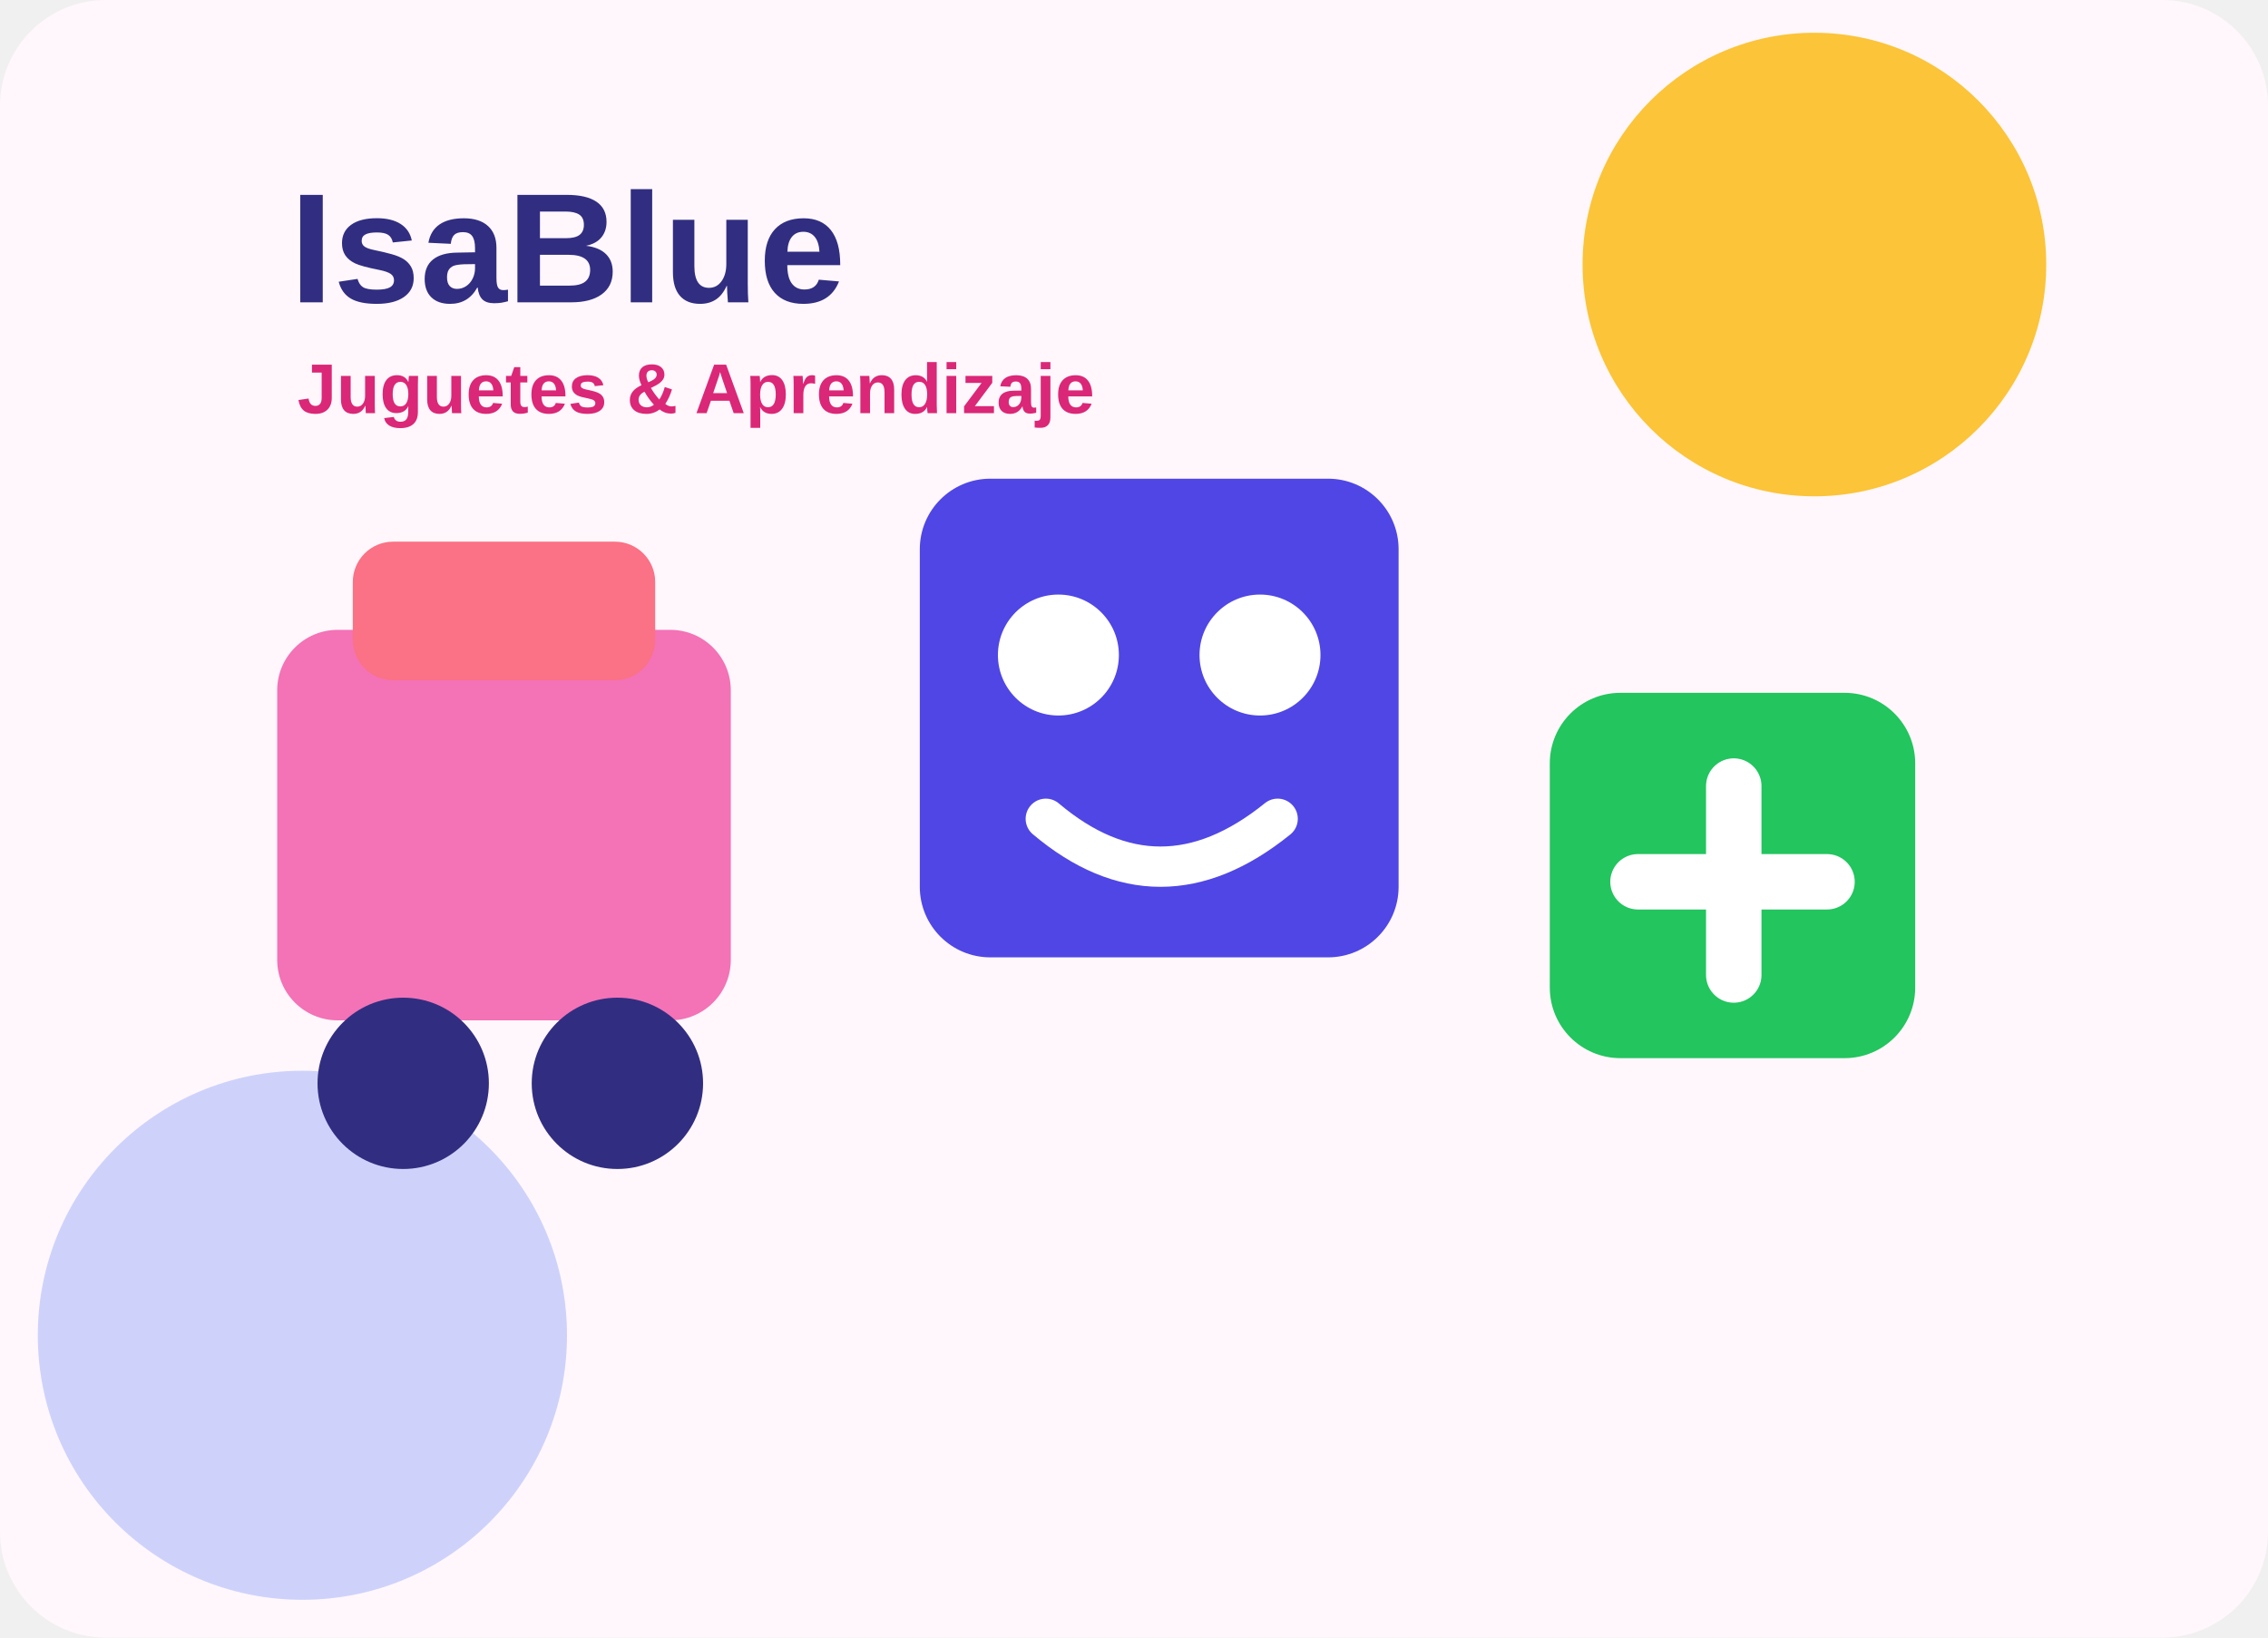
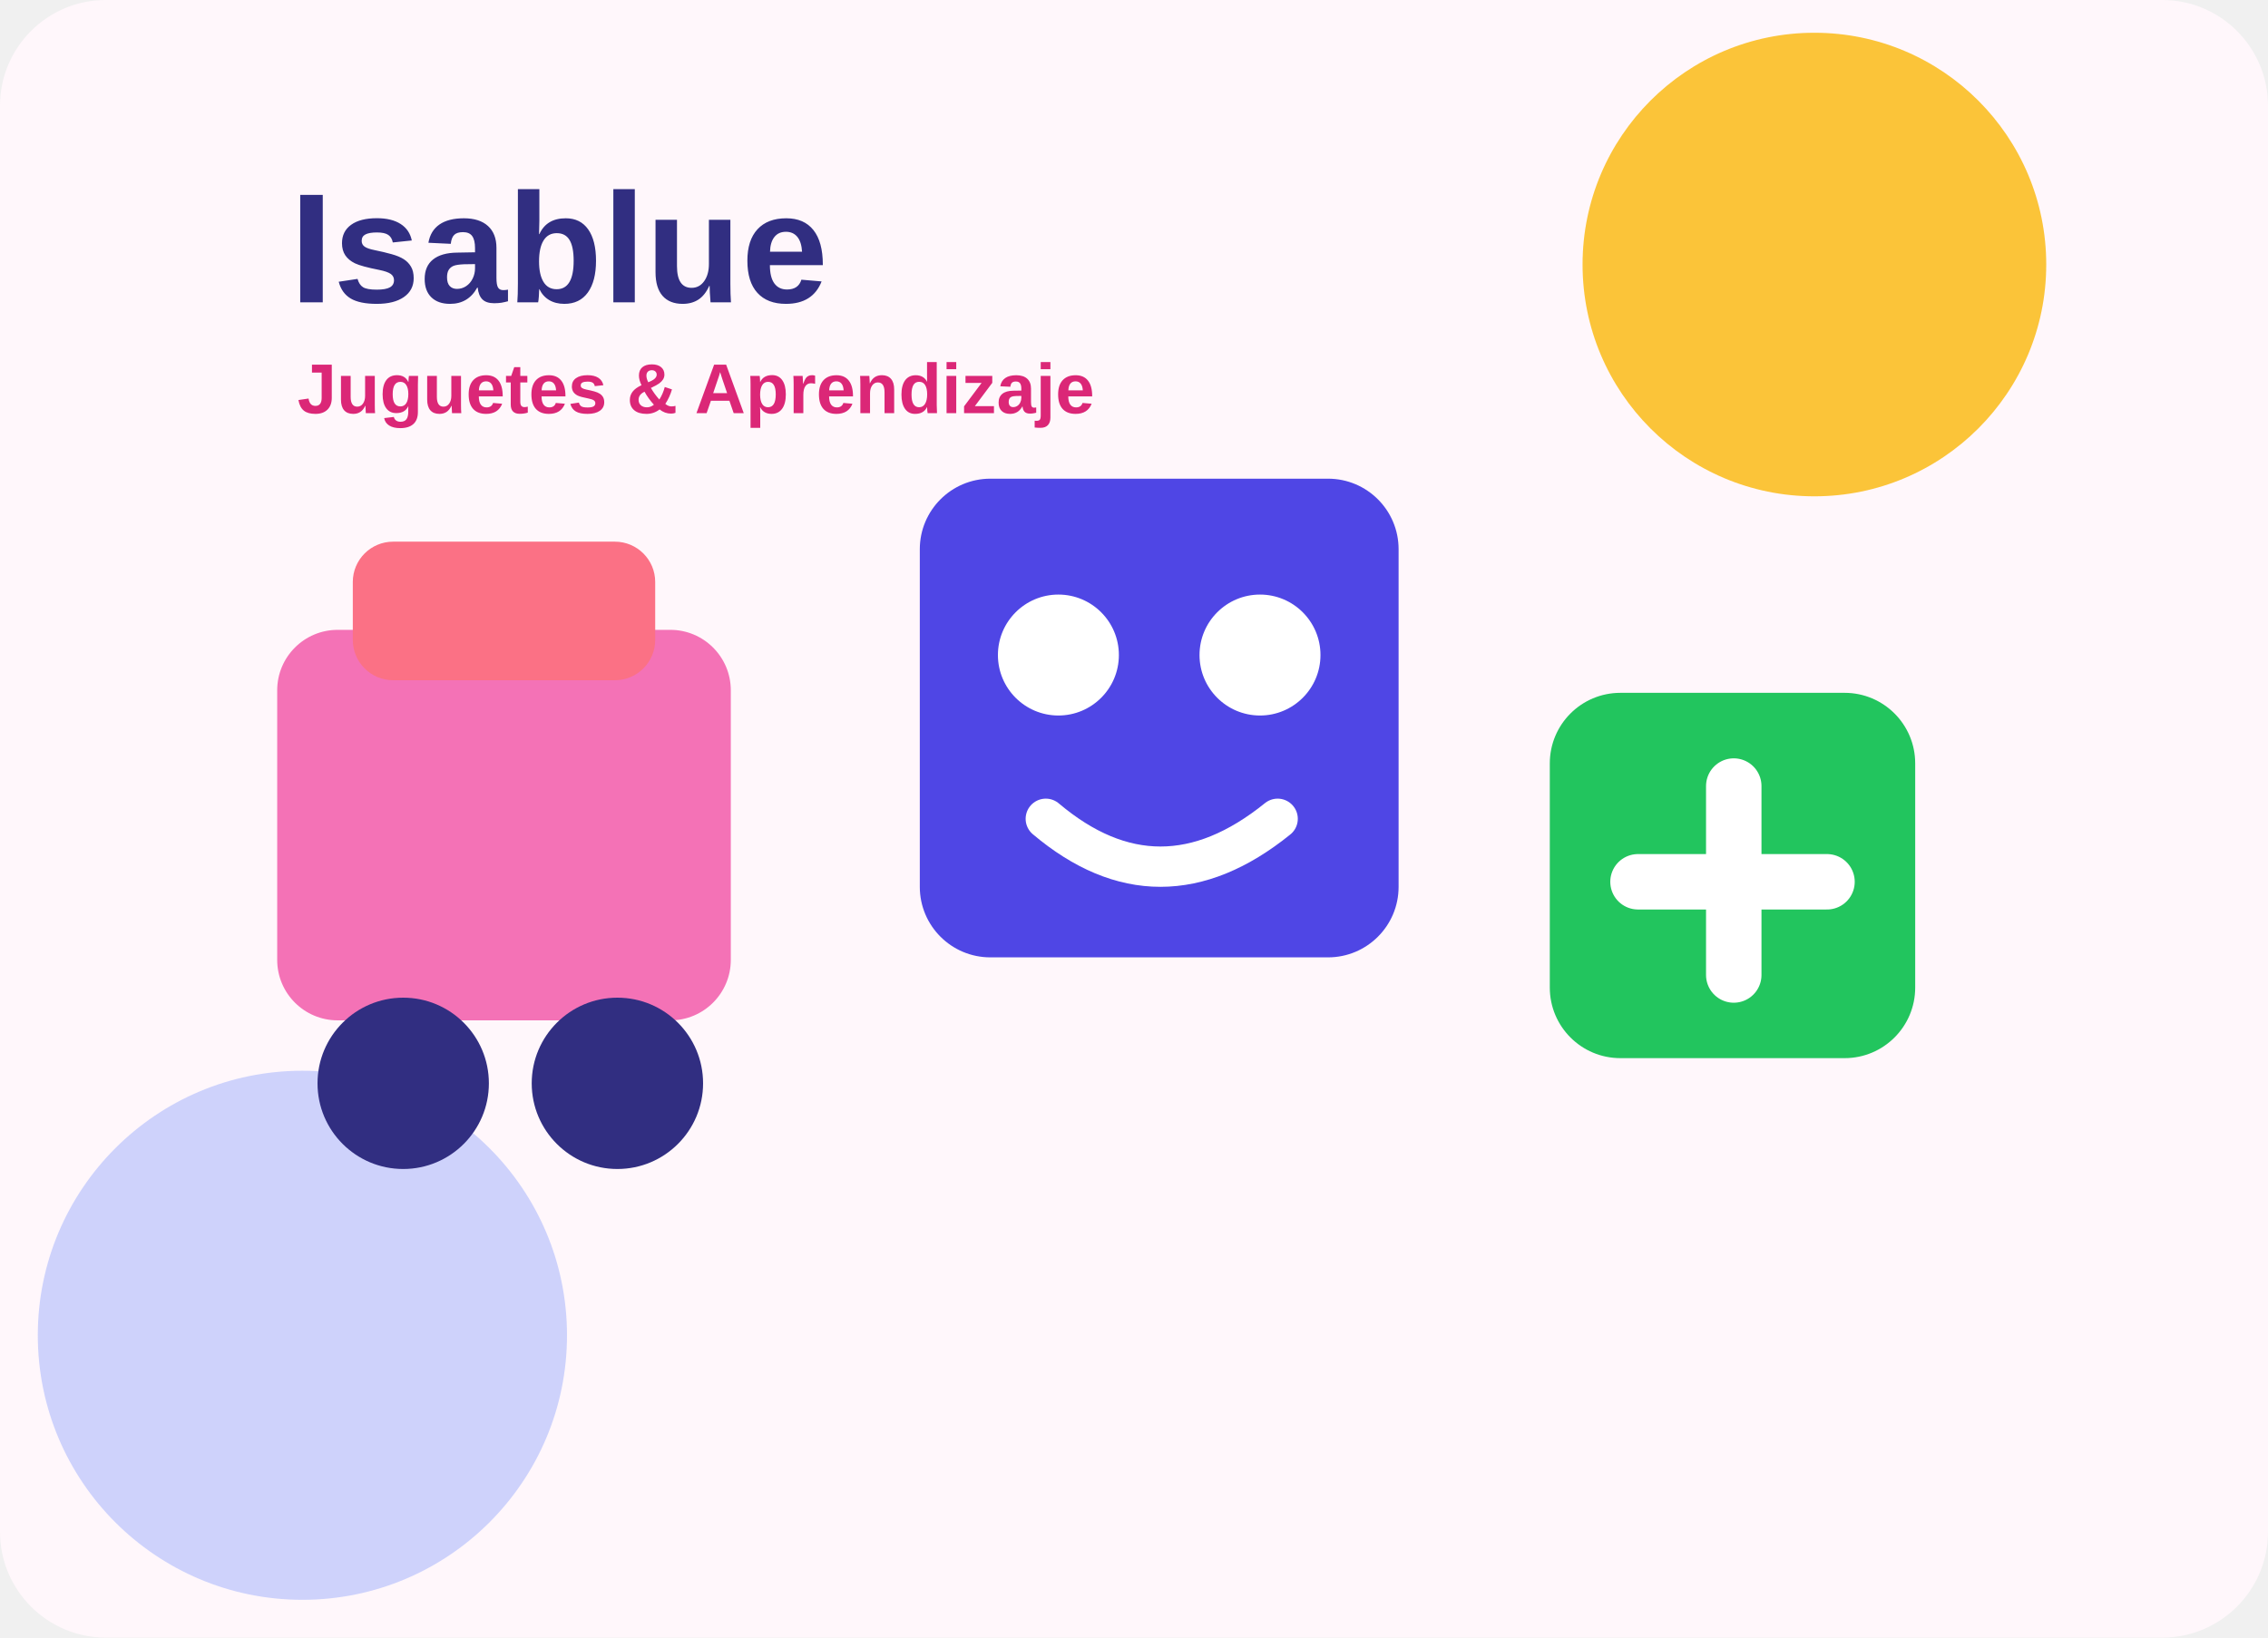
<svg xmlns="http://www.w3.org/2000/svg" viewBox="0 0 900 650">
  <rect width="900" height="650" rx="42" fill="#fff7fb" />
  <circle cx="720" cy="105" r="92" fill="#fbbf24" opacity=".9" />
  <circle cx="120" cy="530" r="105" fill="#a5b4fc" opacity=".55" />
  <rect x="110" y="250" width="180" height="155" rx="24" fill="#f472b6" />
  <rect x="140" y="215" width="120" height="55" rx="16" fill="#fb7185" />
  <circle cx="160" cy="430" r="34" fill="#312e81" />
  <circle cx="245" cy="430" r="34" fill="#312e81" />
  <rect x="365" y="190" width="190" height="190" rx="28" fill="#4f46e5" />
  <circle cx="420" cy="260" r="24" fill="#fff" />
  <circle cx="500" cy="260" r="24" fill="#fff" />
  <path d="M415 325q45 38 92 0" fill="none" stroke="#fff" stroke-width="16" stroke-linecap="round" />
  <rect x="615" y="275" width="145" height="145" rx="28" fill="#22c55e" />
  <path d="M650 350h75M688 312v75" stroke="#fff" stroke-width="22" stroke-linecap="round" />
-   <text x="115" y="120" font-family="Arial" font-size="62" font-weight="900" fill="#312e81">IsaBlue</text>
+   <text x="115" y="120" font-family="Arial" font-size="62" font-weight="900" fill="#312e81">Isablue</text>
  <text x="118" y="164" font-family="Arial" font-size="28" font-weight="700" fill="#db2777">Juguetes &amp; Aprendizaje</text>
</svg>
